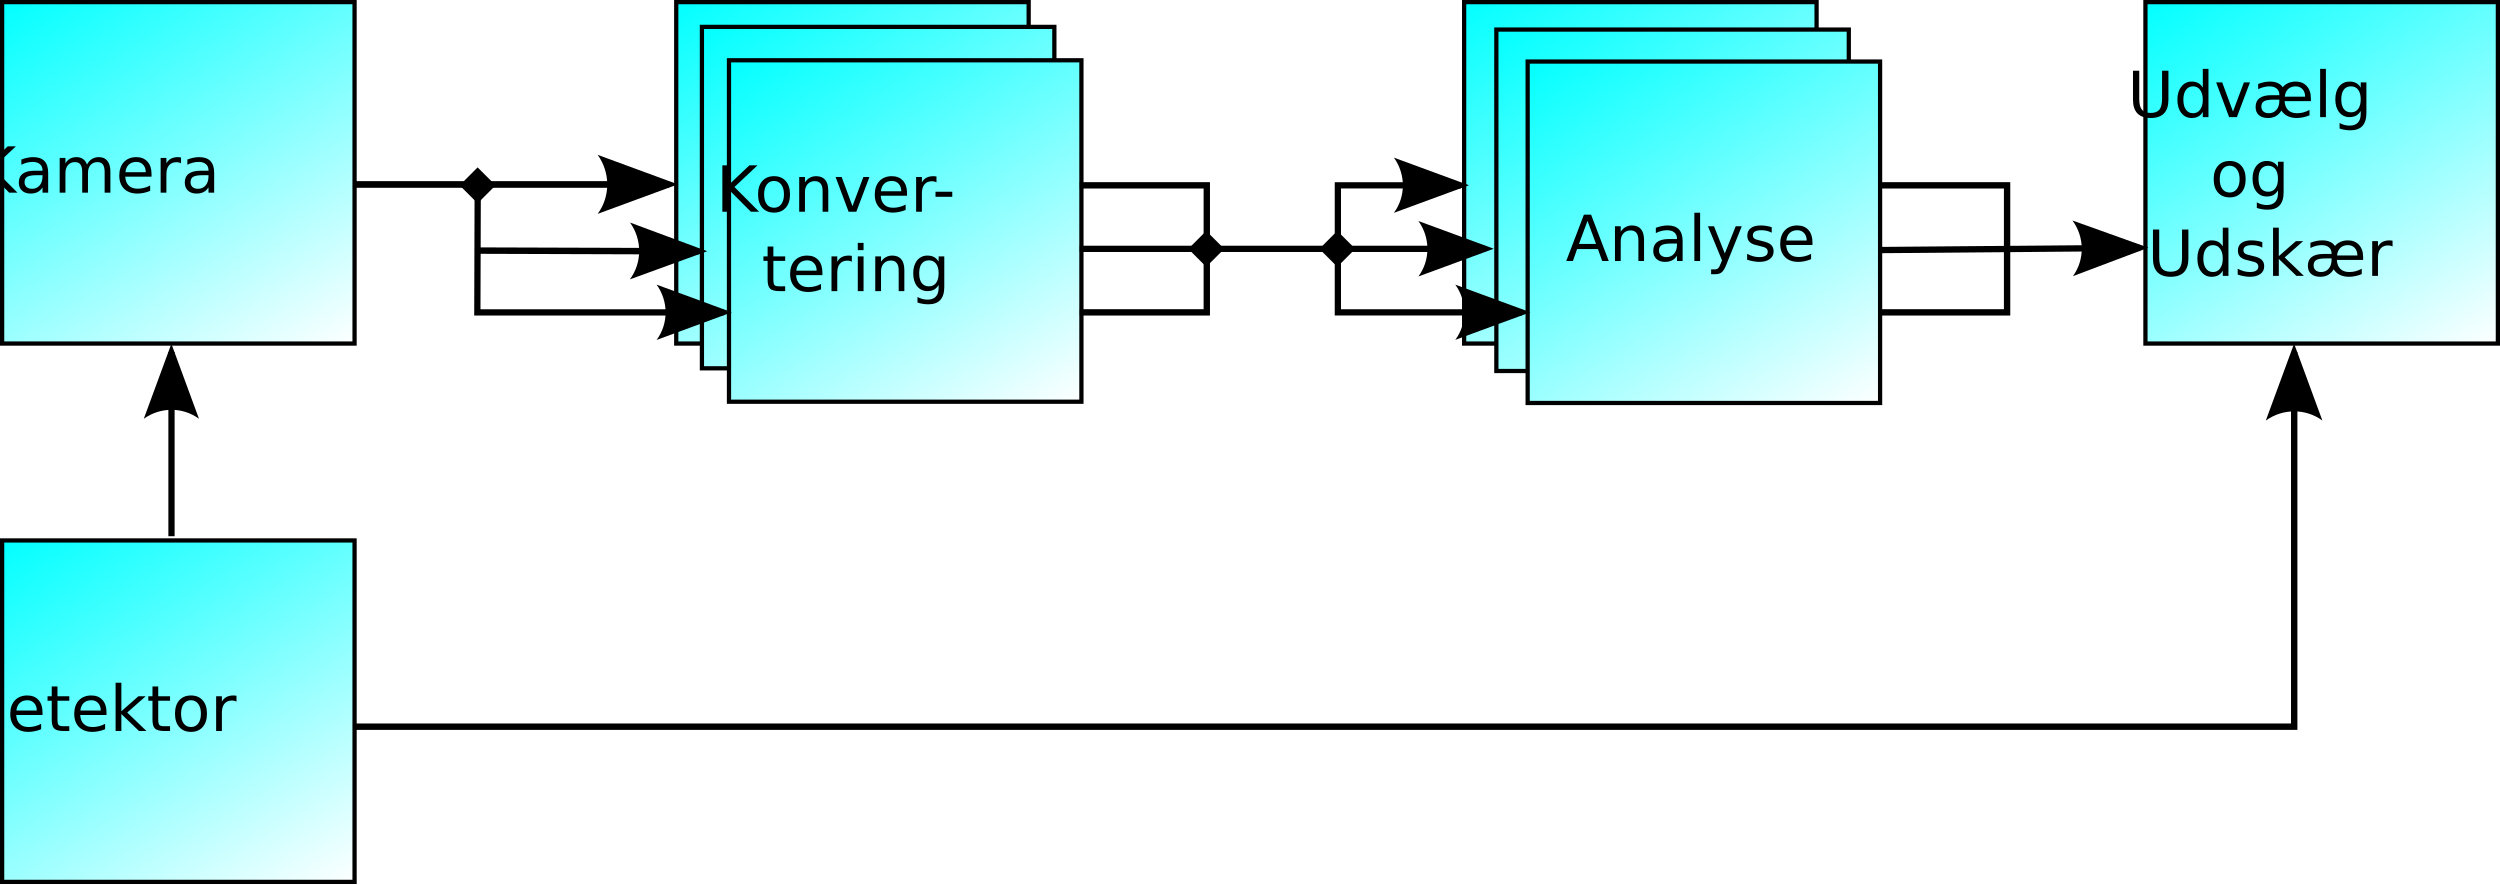
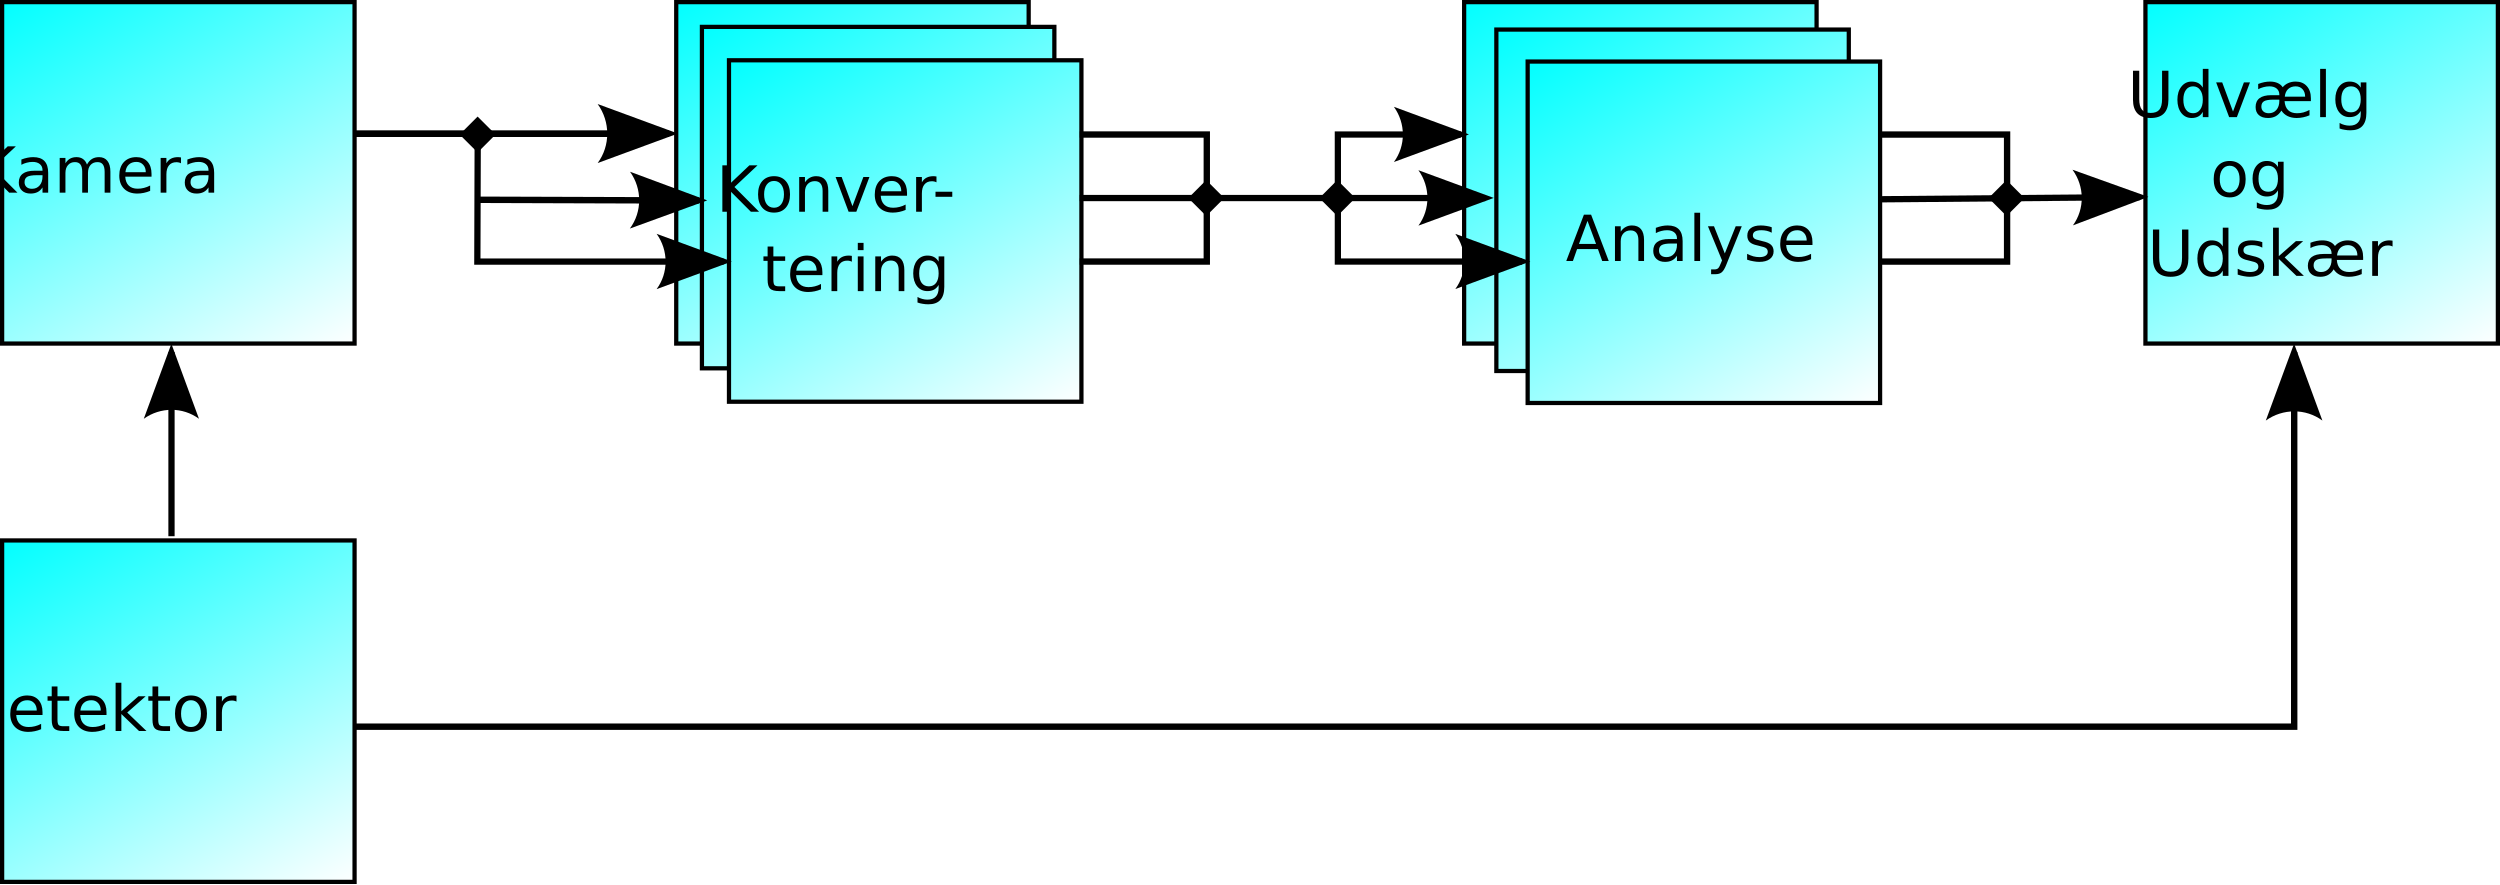
<svg xmlns="http://www.w3.org/2000/svg" xmlns:xlink="http://www.w3.org/1999/xlink" width="393.606" height="139.18" id="svg2" version="1.1">
  <defs id="defs4">
    <marker orient="auto" refY="0" refX="0" id="Arrow2Lstart" style="overflow:visible">
      <path id="path5641" style="font-size:12px;fill-rule:evenodd;stroke-width:0.625;stroke-linejoin:round" d="M 8.719,4.034 -2.207,0.016 8.719,-4.002 c -1.745,2.372 -1.735,5.617 -6e-7,8.035 z" transform="matrix(1.1,0,0,1.1,1.1,0)" />
    </marker>
    <marker orient="auto" refY="0" refX="0" id="Arrow2Lend" style="overflow:visible">
      <path id="path5644" style="font-size:12px;fill-rule:evenodd;stroke-width:0.625;stroke-linejoin:round" d="M 8.719,4.034 -2.207,0.016 8.719,-4.002 c -1.745,2.372 -1.735,5.617 -6e-7,8.035 z" transform="matrix(-1.1,0,0,-1.1,-1.1,0)" />
    </marker>
    <marker orient="auto" refY="0" refX="0" id="Arrow1Lend" style="overflow:visible">
      <path id="path5626" d="M 0,0 5,-5 -12.5,0 5,5 0,0 z" style="fill-rule:evenodd;stroke:#000000;stroke-width:1pt;marker-start:none" transform="matrix(-0.8,0,0,-0.8,-10,0)" />
    </marker>
    <linearGradient id="linearGradient4111">
      <stop style="stop-color:#ffffff;stop-opacity:1;" offset="0" id="stop4113" />
      <stop style="stop-color:#00ffff;stop-opacity:1" offset="1" id="stop4115" />
    </linearGradient>
    <linearGradient xlink:href="#linearGradient4111-6" id="linearGradient4119-2" x1="186.526" y1="86.222" x2="260.338" y2="179.087" gradientUnits="userSpaceOnUse" gradientTransform="matrix(0.7627803,0,0,0.5855994,-258.1736,-283.1664)" />
    <linearGradient id="linearGradient4111-6">
      <stop style="stop-color:#ffffff;stop-opacity:1;" offset="0" id="stop4113-4" />
      <stop style="stop-color:#00ffff;stop-opacity:1" offset="1" id="stop4115-5" />
    </linearGradient>
    <linearGradient xlink:href="#linearGradient4111-3" id="linearGradient4119-6" x1="186.526" y1="86.222" x2="260.338" y2="179.087" gradientUnits="userSpaceOnUse" gradientTransform="matrix(0.7627803,0,0,0.5855994,-258.1736,-283.1664)" />
    <linearGradient id="linearGradient4111-3">
      <stop style="stop-color:#ffffff;stop-opacity:1;" offset="0" id="stop4113-7" />
      <stop style="stop-color:#00ffff;stop-opacity:1" offset="1" id="stop4115-9" />
    </linearGradient>
    <linearGradient xlink:href="#linearGradient4111" id="linearGradient4034" gradientUnits="userSpaceOnUse" gradientTransform="matrix(0.7627803,0,0,0.5855994,-371.4551,-230.5052)" x1="186.526" y1="86.222" x2="260.338" y2="179.087" />
    <linearGradient xlink:href="#linearGradient4111-3" id="linearGradient3984" gradientUnits="userSpaceOnUse" gradientTransform="matrix(0.7627803,0,0,0.5855994,-258.1736,-283.1664)" x1="186.526" y1="86.222" x2="260.338" y2="179.087" />
    <linearGradient xlink:href="#linearGradient4111" id="linearGradient3048" gradientUnits="userSpaceOnUse" gradientTransform="matrix(0.7627803,0,0,0.5855994,-363.1501,-221.3479)" x1="186.526" y1="86.222" x2="260.338" y2="179.087" />
    <linearGradient xlink:href="#linearGradient4111" id="linearGradient3052" gradientUnits="userSpaceOnUse" gradientTransform="matrix(0.7627803,0,0,0.5855994,-367.1949,-225.2467)" x1="186.526" y1="86.222" x2="260.338" y2="179.087" />
    <linearGradient xlink:href="#linearGradient4111" id="linearGradient4753" gradientUnits="userSpaceOnUse" gradientTransform="matrix(0.7627803,0,0,0.5855994,-594.4652,-221.3479)" x1="186.526" y1="86.222" x2="260.338" y2="179.087" />
    <linearGradient xlink:href="#linearGradient4111" id="linearGradient4805" gradientUnits="userSpaceOnUse" gradientTransform="matrix(0.7627803,0,0,0.5855994,-497.1999,-230.7046)" x1="186.526" y1="86.222" x2="260.338" y2="179.087" />
    <linearGradient xlink:href="#linearGradient4111" id="linearGradient4807" gradientUnits="userSpaceOnUse" gradientTransform="matrix(0.7627803,0,0,0.5855994,-492.2721,-225.6696)" x1="186.526" y1="86.222" x2="260.338" y2="179.087" />
    <linearGradient xlink:href="#linearGradient4111" id="linearGradient4809" gradientUnits="userSpaceOnUse" gradientTransform="matrix(0.7627803,0,0,0.5855994,-487.1999,-221.3479)" x1="186.526" y1="86.222" x2="260.338" y2="179.087" />
  </defs>
  <g id="layer1" transform="translate(-58.50886,-116.453)">
    <g id="g3271-7" transform="translate(-1.156965,-61.81847)">
      <rect transform="scale(-1,-1)" y="-232.362" x="-115.489" height="53.757" width="55.489" id="rect4109-4" style="fill:url(#linearGradient4119-6);fill-opacity:1;stroke:#000000;stroke-width:0.668;stroke-opacity:1" />
      <text id="text6634-9" y="208.606" x="86.094" style="font-size:10px;font-style:normal;font-weight:normal;text-align:center;text-anchor:middle;fill:#000000;fill-opacity:1;stroke:none;font-family:Bitstream Vera Sans" xml:space="preserve">
        <tspan y="208.606" x="86.094" id="tspan3319">Kamera</tspan>
      </text>
    </g>
-     <path style="fill:none;stroke:#000000;stroke-width:1.051px;stroke-linecap:butt;stroke-linejoin:miter;stroke-opacity:1;marker-end:url(#Arrow2Lend)" d="m 114.146,145.496 c 49.697,0 49.697,0 49.697,0" id="path3047" />
    <rect transform="scale(-1,-1)" y="-170.544" x="-451.78" height="53.757" width="55.489" id="rect4045" style="fill:url(#linearGradient4753);fill-opacity:1;stroke:#000000;stroke-width:0.668;stroke-opacity:1" />
    <text id="text4047" y="134.89" x="423.849" style="font-size:10px;font-style:normal;font-weight:normal;text-align:start;text-anchor:start;fill:#000000;fill-opacity:1;stroke:none;font-family:Bitstream Vera Sans" xml:space="preserve">
      <tspan style="text-align:center;text-anchor:middle" y="134.89" x="423.849" id="tspan4049">Udvælg</tspan>
      <tspan style="text-align:center;text-anchor:middle" id="tspan4055" y="147.39" x="423.849">og</tspan>
      <tspan style="text-align:center;text-anchor:middle" id="tspan4057" y="159.89" x="423.849">Udskær</tspan>
    </text>
    <g transform="translate(-1.156965,22.93707)" id="g3976">
      <rect style="fill:url(#linearGradient3984);fill-opacity:1;stroke:#000000;stroke-width:0.668;stroke-opacity:1" id="rect3978" width="55.489" height="53.757" x="-115.489" y="-232.362" transform="scale(-1,-1)" />
      <text xml:space="preserve" style="font-size:10px;font-style:normal;font-weight:normal;text-align:center;text-anchor:middle;fill:#000000;fill-opacity:1;stroke:none;font-family:Bitstream Vera Sans" x="86.094" y="208.606" id="text3980">
        <tspan x="86.094" y="208.606" id="tspan5156">Detektor</tspan>
      </text>
    </g>
    <path style="fill:none;stroke:#000000;stroke-width:0.983px;stroke-linecap:butt;stroke-linejoin:miter;stroke-opacity:1;marker-end:url(#Arrow2Lend)" d="m 85.509,200.878 0,-25.296 0,-3.704" id="path3986" />
    <rect style="fill:url(#linearGradient3048);fill-opacity:1;stroke:#000000;stroke-width:0.668;stroke-opacity:1" id="rect3046" width="55.489" height="53.757" x="-220.465" y="-170.544" transform="scale(-1,-1)" />
    <rect transform="scale(-1,-1)" y="-174.442" x="-224.51" height="53.757" width="55.489" id="rect3050" style="fill:url(#linearGradient3052);fill-opacity:1;stroke:#000000;stroke-width:0.668;stroke-opacity:1" />
    <path style="fill:none;stroke:#000000;stroke-width:1.008px;stroke-linecap:butt;stroke-linejoin:miter;stroke-opacity:1;marker-end:url(#Arrow2Lend)" d="m 114.522,230.864 305.192,0 0,-58.973" id="path4966" />
    <rect transform="scale(-1,-1)" y="-179.701" x="-228.77" height="53.757" width="55.489" id="rect5612" style="fill:url(#linearGradient4034);fill-opacity:1;stroke:#000000;stroke-width:0.668;stroke-opacity:1" />
    <text xml:space="preserve" style="font-size:10px;font-style:normal;font-weight:normal;text-align:center;text-anchor:middle;fill:#000000;fill-opacity:1;stroke:none;font-family:Bitstream Vera Sans" x="201.214" y="149.787" id="text6638">
      <tspan id="tspan6640" x="201.214" y="149.787">Konver-</tspan>
      <tspan x="201.214" y="162.287" id="tspan4041">tering</tspan>
    </text>
-     <path style="fill:none;stroke:#000000;stroke-width:1.012px;stroke-linecap:butt;stroke-linejoin:miter;stroke-opacity:1;marker-end:url(#Arrow2Lend)" d="m 133.509,155.906 35,0.112" id="path4441" />
-     <rect style="fill:#000000;fill-opacity:1;stroke:#000000;stroke-width:1;stroke-linejoin:miter;stroke-opacity:1" id="rect4631" width="3" height="3" x="196.02" y="7.04" transform="matrix(0.7074879,0.7067254,-0.7067254,0.7074879,0,0)" />
    <rect transform="scale(-1,-1)" y="-170.544" x="-344.515" height="53.757" width="55.489" id="rect4639" style="fill:url(#linearGradient4809);fill-opacity:1;stroke:#000000;stroke-width:0.668;stroke-opacity:1" />
    <rect style="fill:url(#linearGradient4807);fill-opacity:1;stroke:#000000;stroke-width:0.668;stroke-opacity:1" id="rect4641" width="55.489" height="53.757" x="-349.587" y="-174.865" transform="scale(-1,-1)" />
    <rect style="fill:url(#linearGradient4805);fill-opacity:1;stroke:#000000;stroke-width:0.668;stroke-opacity:1" id="rect4663" width="55.489" height="53.757" x="-354.515" y="-179.9" transform="scale(-1,-1)" />
    <text id="text4643" y="157.544" x="305.026" style="font-size:10px;font-style:normal;font-weight:normal;text-align:start;text-anchor:start;fill:#000000;fill-opacity:1;stroke:none;font-family:Bitstream Vera Sans" xml:space="preserve">
      <tspan y="157.544" x="305.026" id="tspan4645">Analyse</tspan>
    </text>
-     <rect transform="matrix(0.7074879,0.7067254,-0.7067254,0.7074879,0,0)" y="-66.959" x="284.248" height="3" width="3" id="rect4671" style="fill:#000000;fill-opacity:1;stroke:#000000;stroke-width:1;stroke-linejoin:miter;stroke-opacity:1" />
-     <path style="fill:none;stroke:#000000;stroke-width:1px;stroke-linecap:butt;stroke-linejoin:miter;stroke-opacity:1" d="m 170,49.18 20,0 0,-20 -20,0" id="path5593" transform="translate(58.50886,116.453)" />
-     <path style="fill:none;stroke:#000000;stroke-width:0.983px;stroke-linecap:butt;stroke-linejoin:miter;stroke-opacity:1;marker-start:url(#Arrow2Lstart);marker-end:url(#Arrow2Lend)" d="m 288.478,145.633 -19.333,0 0,10 0,10 29,0" id="path5597" />
-     <rect style="fill:#000000;fill-opacity:1;stroke:#000000;stroke-width:1;stroke-linejoin:miter;stroke-opacity:1" id="rect6351" width="3" height="3" x="298.848" y="-81.542" transform="matrix(0.7074879,0.7067254,-0.7067254,0.7074879,0,0)" />
-     <path style="fill:none;stroke:#000000;stroke-width:0.985px;stroke-linecap:butt;stroke-linejoin:miter;stroke-opacity:1;marker-end:url(#Arrow2Lend)" d="m 133.724,145.352 -0.061,20.286 38.756,0" id="path6353" />
-     <path style="fill:none;stroke:#000000;stroke-width:0.987px;stroke-linecap:butt;stroke-linejoin:miter;stroke-opacity:1;marker-end:url(#Arrow2Lend)" d="m 228.502,155.633 63.878,0" id="path6543" />
-     <path id="path6733" d="m 354.509,165.633 20,0 0,-20 -20,0" style="fill:none;stroke:#000000;stroke-width:1px;stroke-linecap:butt;stroke-linejoin:miter;stroke-opacity:1" />
-     <path style="fill:none;stroke:#000000;stroke-width:0.991px;stroke-linecap:butt;stroke-linejoin:miter;stroke-opacity:1;marker-end:url(#Arrow2Lend)" d="m 354.213,155.826 41.224,-0.349" id="path6739" />
+     <rect transform="matrix(0.7074879,0.7067254,-0.7067254,0.7074879,0,0)" y="-72.619" x="278.595" height="3" width="3" id="rect4671" style="fill:#000000;fill-opacity:1;stroke:#000000;stroke-width:1;stroke-linejoin:miter;stroke-opacity:1" />
+     <rect style="fill:#000000;fill-opacity:1;stroke:#000000;stroke-width:1;stroke-linejoin:miter;stroke-opacity:1" id="rect6351" width="3" height="3" x="293.194" y="-87.202" transform="matrix(0.7074879,0.7067254,-0.7067254,0.7074879,0,0)" />
+     <g id="g3153" transform="translate(0,-8)">
+       <rect transform="matrix(0.7074879,0.7067254,-0.7067254,0.7074879,0,0)" y="7.04" x="196.02" height="3" width="3" id="rect4631" style="fill:#000000;fill-opacity:1;stroke:#000000;stroke-width:1;stroke-linejoin:miter;stroke-opacity:1" />
+       <g id="g3147">
+         <g id="g3142">
+           <path id="path3047" d="m 114.146,145.496 c 49.697,0 49.697,0 49.697,0" style="fill:none;stroke:#000000;stroke-width:1.051px;stroke-linecap:butt;stroke-linejoin:miter;stroke-opacity:1;marker-end:url(#Arrow2Lend)" />
+           <path id="path4441" d="m 133.509,155.906 35,0.112" style="fill:none;stroke:#000000;stroke-width:1.012px;stroke-linecap:butt;stroke-linejoin:miter;stroke-opacity:1;marker-end:url(#Arrow2Lend)" />
+           <path id="path6353" d="m 133.724,145.352 -0.061,20.286 38.756,0" style="fill:none;stroke:#000000;stroke-width:0.985px;stroke-linecap:butt;stroke-linejoin:miter;stroke-opacity:1;marker-end:url(#Arrow2Lend)" />
+         </g>
+       </g>
+     </g>
+     <path style="fill:none;stroke:#000000;stroke-width:1px;stroke-linecap:butt;stroke-linejoin:miter;stroke-opacity:1" d="m 228.509,157.633 20,0 0,-20 -20,0" id="path5593" />
+     <path style="fill:none;stroke:#000000;stroke-width:0.983px;stroke-linecap:butt;stroke-linejoin:miter;stroke-opacity:1;marker-start:url(#Arrow2Lstart);marker-end:url(#Arrow2Lend)" d="m 288.478,137.633 -19.333,0 0,10 0,10 29,0" id="path5597" />
+     <path style="fill:none;stroke:#000000;stroke-width:0.987px;stroke-linecap:butt;stroke-linejoin:miter;stroke-opacity:1;marker-end:url(#Arrow2Lend)" d="m 228.502,147.633 63.878,0" id="path6543" />
+     <g id="g3138" transform="translate(0,-7.995899)">
+       <path style="fill:none;stroke:#000000;stroke-width:1px;stroke-linecap:butt;stroke-linejoin:miter;stroke-opacity:1" d="m 354.509,165.633 20,0 0,-20 -20,0" id="path6733" />
+       <path id="path6739" d="m 354.213,155.826 41.224,-0.349" style="fill:none;stroke:#000000;stroke-width:0.991px;stroke-linecap:butt;stroke-linejoin:miter;stroke-opacity:1;marker-end:url(#Arrow2Lend)" />
+     </g>
+     <rect transform="matrix(0.7074879,0.7067254,-0.7067254,0.7074879,0,0)" y="-161.665" x="367.737" height="3" width="3" id="rect3164" style="fill:#000000;fill-opacity:1;stroke:#000000;stroke-width:1;stroke-linejoin:miter;stroke-opacity:1" />
  </g>
</svg>
